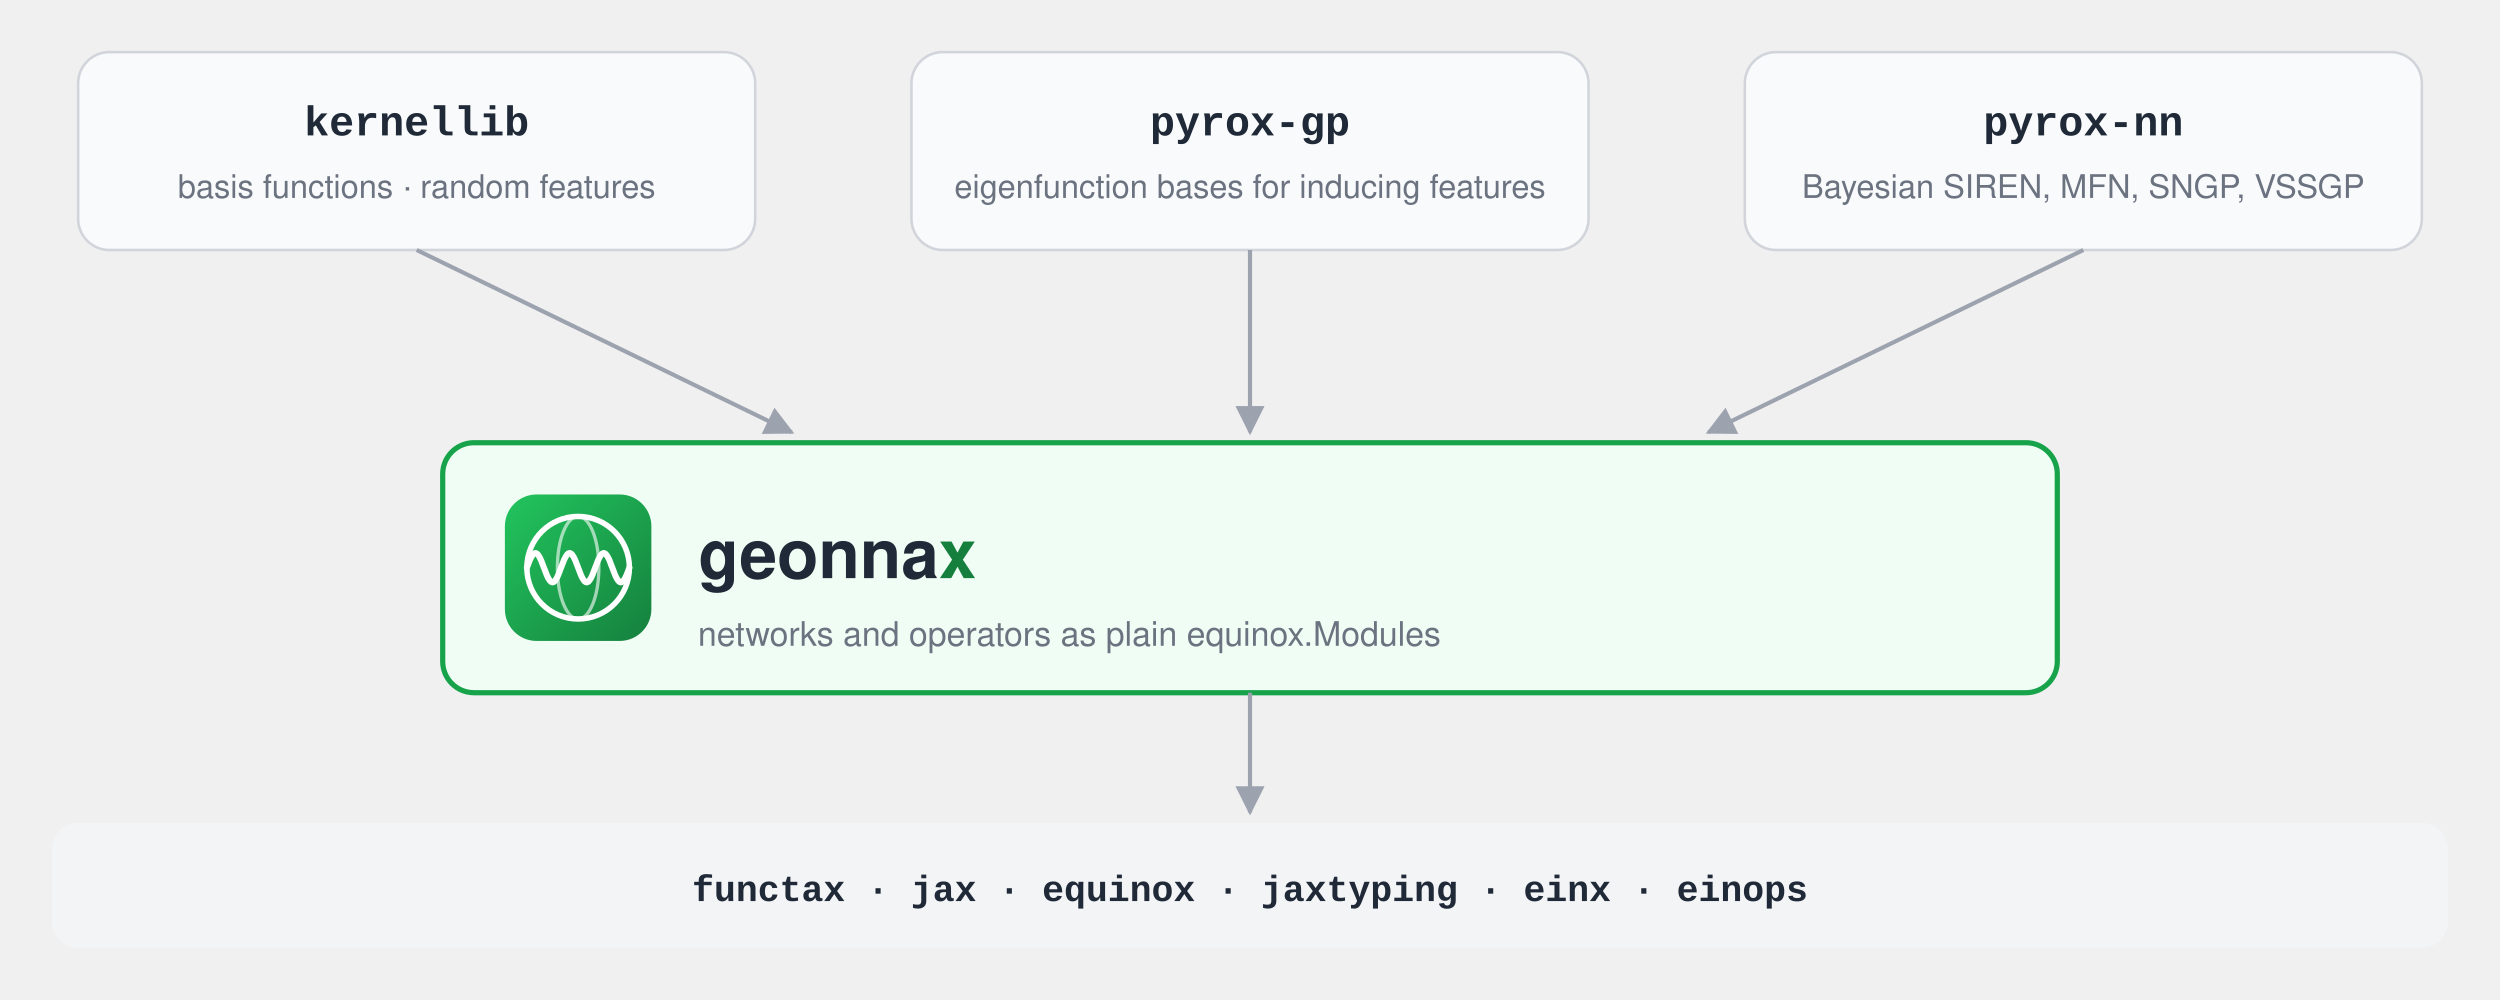
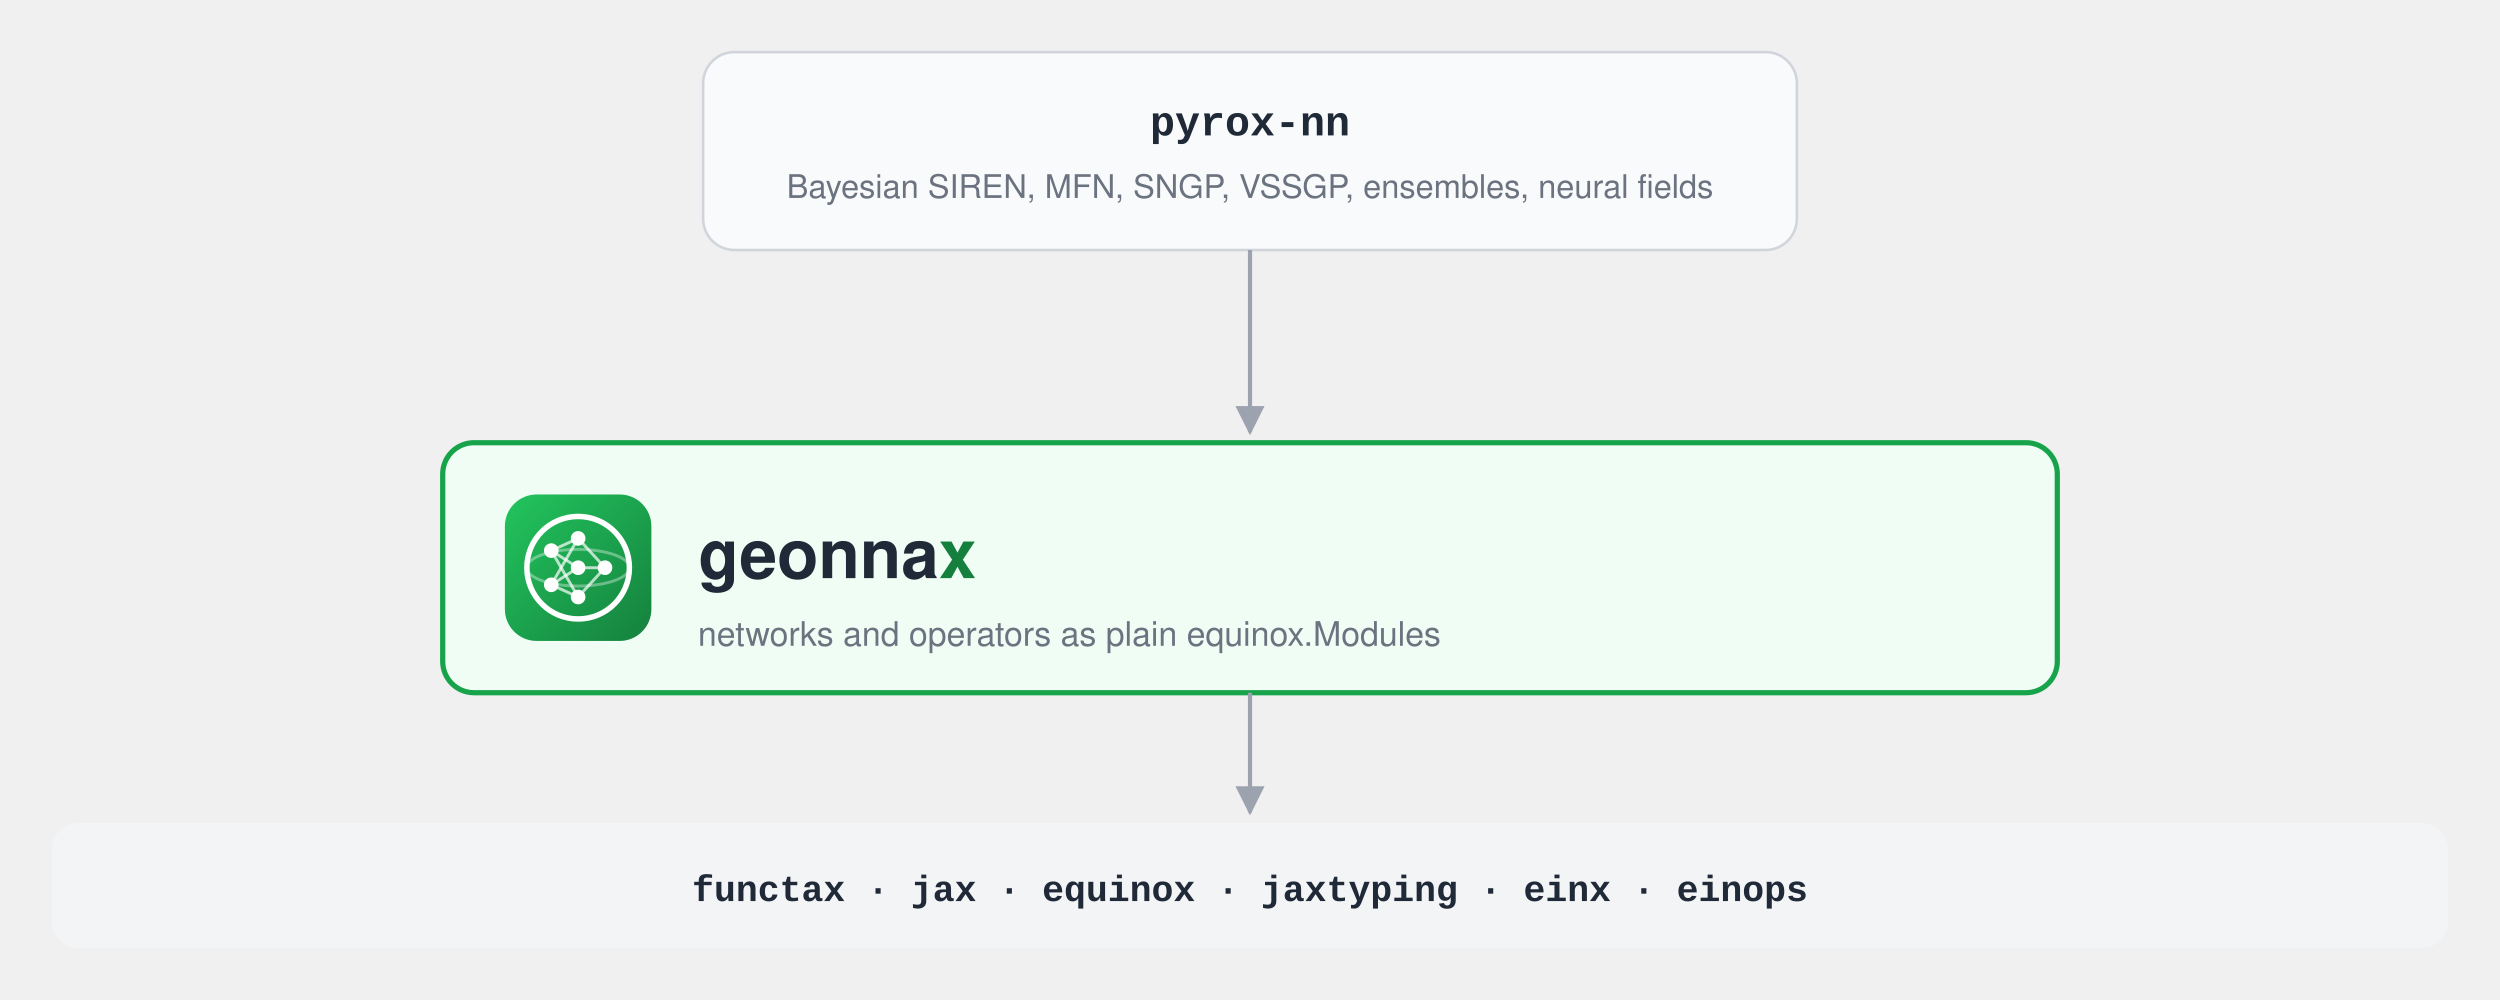
- <svg xmlns="http://www.w3.org/2000/svg" width="960" height="384" viewBox="0 0 960 384" role="img" aria-label="kernellib, pyrox-gp and pyrox-nn import geonnax; geonnax depends on functax, jax, equinox, jaxtyping, einx and einops.">
+ <svg xmlns="http://www.w3.org/2000/svg" width="960" height="384" viewBox="0 0 960 384" role="img" aria-label="pyrox-nn imports geonnax; geonnax depends on functax, jax, equinox, jaxtyping, einx and einops.">
  <defs>
    <marker id="layers-light-head" viewBox="0 0 10 10" refX="9" refY="5" markerWidth="7" markerHeight="7" orient="auto-start-reverse">
      <path d="M0 0 L10 5 L0 10 z" fill="#9CA3AF" />
    </marker>
  </defs>
-   <rect x="30" y="20" width="260" height="76" rx="12" fill="#F9FAFB" stroke="#D1D5DB" stroke-width="1" />
-   <text x="160" y="52" text-anchor="middle" font-family="ui-monospace, SFMono-Regular, Menlo, Consolas, 'Liberation Mono', monospace" font-size="16" font-weight="700" fill="#1F2937" xml:space="preserve">kernellib</text>
-   <text x="160" y="76" text-anchor="middle" font-family="ui-sans-serif, -apple-system, 'Segoe UI', Helvetica, Arial, sans-serif" font-size="12.5" font-weight="400" fill="#6B7280" xml:space="preserve">basis functions · random features</text>
-   <path d="M160 96 L304.0 166" fill="none" stroke="#9CA3AF" stroke-width="1.6" stroke-linejoin="round" marker-end="url(#layers-light-head)" />
-   <rect x="350" y="20" width="260" height="76" rx="12" fill="#F9FAFB" stroke="#D1D5DB" stroke-width="1" />
-   <text x="480" y="52" text-anchor="middle" font-family="ui-monospace, SFMono-Regular, Menlo, Consolas, 'Liberation Mono', monospace" font-size="16" font-weight="700" fill="#1F2937" xml:space="preserve">pyrox-gp</text>
-   <text x="480" y="76" text-anchor="middle" font-family="ui-sans-serif, -apple-system, 'Segoe UI', Helvetica, Arial, sans-serif" font-size="12.5" font-weight="400" fill="#6B7280" xml:space="preserve">eigenfunction bases for inducing features</text>
+   <rect x="270" y="20" width="420" height="76" rx="12" fill="#F9FAFB" stroke="#D1D5DB" stroke-width="1" />
+   <text x="480" y="52" text-anchor="middle" font-family="ui-monospace, SFMono-Regular, Menlo, Consolas, 'Liberation Mono', monospace" font-size="16" font-weight="700" fill="#1F2937" xml:space="preserve">pyrox-nn</text>
+   <text x="480" y="76" text-anchor="middle" font-family="ui-sans-serif, -apple-system, 'Segoe UI', Helvetica, Arial, sans-serif" font-size="12.5" font-weight="400" fill="#6B7280" xml:space="preserve">Bayesian SIREN, MFN, SNGP, VSSGP, ensembles, neural fields</text>
  <path d="M480 96 L480 166" fill="none" stroke="#9CA3AF" stroke-width="1.6" stroke-linejoin="round" marker-end="url(#layers-light-head)" />
-   <rect x="670" y="20" width="260" height="76" rx="12" fill="#F9FAFB" stroke="#D1D5DB" stroke-width="1" />
-   <text x="800" y="52" text-anchor="middle" font-family="ui-monospace, SFMono-Regular, Menlo, Consolas, 'Liberation Mono', monospace" font-size="16" font-weight="700" fill="#1F2937" xml:space="preserve">pyrox-nn</text>
-   <text x="800" y="76" text-anchor="middle" font-family="ui-sans-serif, -apple-system, 'Segoe UI', Helvetica, Arial, sans-serif" font-size="12.5" font-weight="400" fill="#6B7280" xml:space="preserve">Bayesian SIREN, MFN, SNGP, VSSGP</text>
-   <path d="M800 96 L656.0 166" fill="none" stroke="#9CA3AF" stroke-width="1.6" stroke-linejoin="round" marker-end="url(#layers-light-head)" />
  <rect x="170" y="170" width="620" height="96" rx="12" fill="#F0FDF4" stroke="#16A34A" stroke-width="2" />
  <defs>
    <linearGradient id="layers-light-icon" x1="0" y1="0" x2="1" y2="1">
      <stop offset="0" stop-color="#22C55E" />
      <stop offset="1" stop-color="#15803D" />
    </linearGradient>
  </defs>
  <g transform="translate(192 188) scale(0.46875)">
    <rect x="4" y="4" width="120" height="120" rx="26" fill="url(#layers-light-icon)" />
    <circle cx="64" cy="64" r="42" fill="none" stroke="#FFFFFF" stroke-width="4.5" />
-     <ellipse cx="64" cy="64" rx="17" ry="42" fill="none" stroke="#FFFFFF" stroke-width="2.7" stroke-opacity="0.6" />
-     <path d="M22.0 64.0 L23.2 60.9 L24.3 58.0 L25.5 55.5 L26.7 53.6 L27.8 52.4 L29.0 52.0 L30.2 52.4 L31.3 53.6 L32.5 55.5 L33.7 58.0 L34.8 60.9 L36.0 64.0 L37.2 67.1 L38.3 70.0 L39.5 72.5 L40.7 74.4 L41.8 75.6 L43.0 76.0 L44.2 75.6 L45.3 74.4 L46.5 72.5 L47.7 70.0 L48.8 67.1 L50.0 64.0 L51.2 60.9 L52.3 58.0 L53.5 55.5 L54.7 53.6 L55.8 52.4 L57.0 52.0 L58.2 52.4 L59.3 53.6 L60.5 55.5 L61.7 58.0 L62.8 60.9 L64.0 64.0 L65.2 67.1 L66.3 70.0 L67.5 72.5 L68.7 74.4 L69.8 75.6 L71.0 76.0 L72.2 75.6 L73.3 74.4 L74.5 72.5 L75.7 70.0 L76.8 67.1 L78.0 64.0 L79.2 60.9 L80.3 58.0 L81.5 55.5 L82.7 53.6 L83.8 52.4 L85.0 52.0 L86.2 52.4 L87.3 53.6 L88.5 55.5 L89.7 58.0 L90.8 60.9 L92.0 64.0 L93.2 67.1 L94.3 70.0 L95.5 72.5 L96.7 74.4 L97.8 75.6 L99.0 76.0 L100.2 75.6 L101.3 74.4 L102.5 72.5 L103.7 70.0 L104.8 67.1 L106.0 64.0" fill="none" stroke="#FFFFFF" stroke-width="5" stroke-linecap="round" stroke-linejoin="round" />
+     <ellipse cx="64" cy="64" rx="42" ry="15" fill="none" stroke="#FFFFFF" stroke-width="2.4" stroke-opacity="0.35" />
+     <line x1="42.0" y1="50.0" x2="64.0" y2="40.0" stroke="#FFFFFF" stroke-width="2.4" stroke-opacity="0.7" stroke-linecap="round" />
+     <line x1="42.0" y1="50.0" x2="64.0" y2="64.0" stroke="#FFFFFF" stroke-width="2.4" stroke-opacity="0.7" stroke-linecap="round" />
+     <line x1="42.0" y1="50.0" x2="64.0" y2="88.0" stroke="#FFFFFF" stroke-width="2.4" stroke-opacity="0.7" stroke-linecap="round" />
+     <line x1="42.0" y1="78.0" x2="64.0" y2="40.0" stroke="#FFFFFF" stroke-width="2.4" stroke-opacity="0.7" stroke-linecap="round" />
+     <line x1="42.0" y1="78.0" x2="64.0" y2="64.0" stroke="#FFFFFF" stroke-width="2.4" stroke-opacity="0.7" stroke-linecap="round" />
+     <line x1="42.0" y1="78.0" x2="64.0" y2="88.0" stroke="#FFFFFF" stroke-width="2.4" stroke-opacity="0.7" stroke-linecap="round" />
+     <line x1="64.0" y1="40.0" x2="86.0" y2="64.0" stroke="#FFFFFF" stroke-width="2.4" stroke-opacity="0.7" stroke-linecap="round" />
+     <line x1="64.0" y1="64.0" x2="86.0" y2="64.0" stroke="#FFFFFF" stroke-width="2.4" stroke-opacity="0.7" stroke-linecap="round" />
+     <line x1="64.0" y1="88.0" x2="86.0" y2="64.0" stroke="#FFFFFF" stroke-width="2.4" stroke-opacity="0.7" stroke-linecap="round" />
+     <circle cx="42.0" cy="50.0" r="6" fill="#FFFFFF" />
+     <circle cx="42.0" cy="78.0" r="6" fill="#FFFFFF" />
+     <circle cx="64.0" cy="40.0" r="6" fill="#FFFFFF" />
+     <circle cx="64.0" cy="64.0" r="6" fill="#FFFFFF" />
+     <circle cx="64.0" cy="88.0" r="6" fill="#FFFFFF" />
+     <circle cx="86.0" cy="64.0" r="6" fill="#FFFFFF" />
  </g>
  <text x="268" y="222" font-family="ui-sans-serif, -apple-system, 'Segoe UI', Helvetica, Arial, sans-serif" font-size="26" font-weight="700" fill="#1F2937">geonna<tspan fill="#15803D">x</tspan>
  </text>
  <text x="268" y="248" text-anchor="start" font-family="ui-sans-serif, -apple-system, 'Segoe UI', Helvetica, Arial, sans-serif" font-size="13" font-weight="400" fill="#6B7280" xml:space="preserve">networks and operators as plain equinox.Modules</text>
  <path d="M480 266 L480 312" fill="none" stroke="#9CA3AF" stroke-width="1.6" stroke-linejoin="round" marker-end="url(#layers-light-head)" />
  <rect x="20" y="316" width="920" height="48" rx="10" fill="#F3F4F6" />
  <text x="480" y="346" text-anchor="middle" font-family="ui-monospace, SFMono-Regular, Menlo, Consolas, 'Liberation Mono', monospace" font-size="14" font-weight="600" fill="#1F2937" xml:space="preserve">functax · jax · equinox · jaxtyping · einx · einops</text>
</svg>
